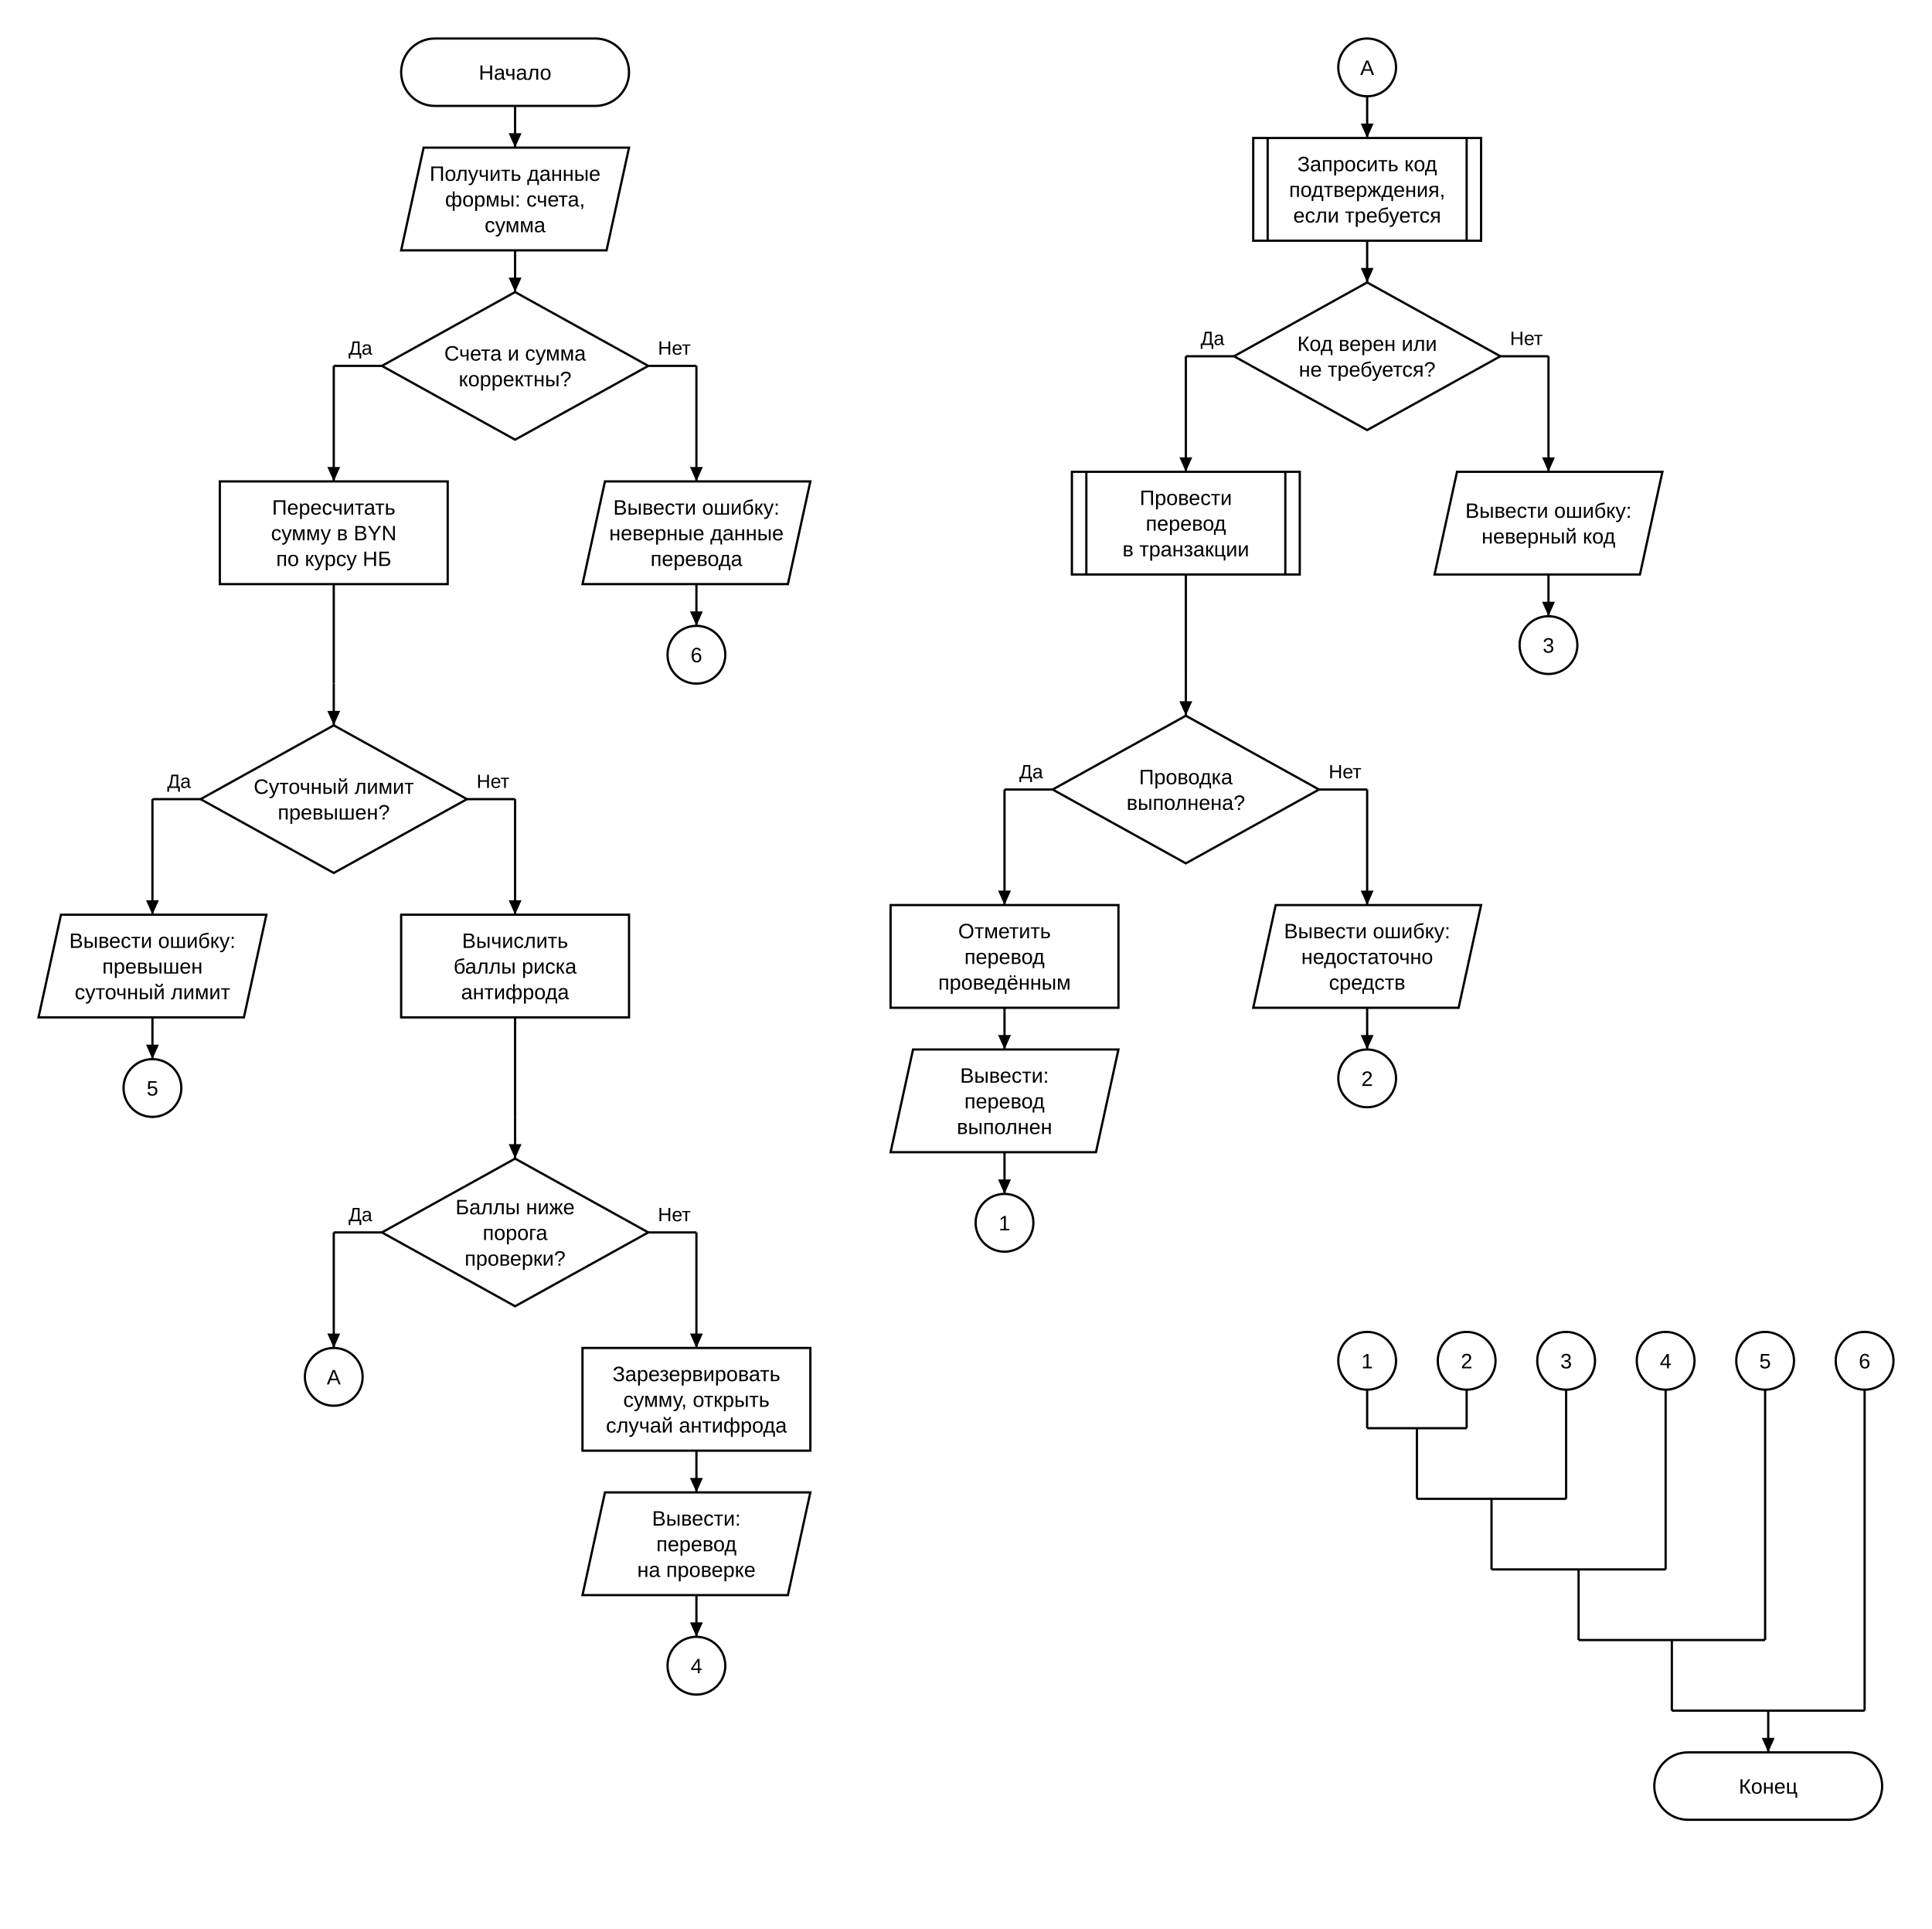
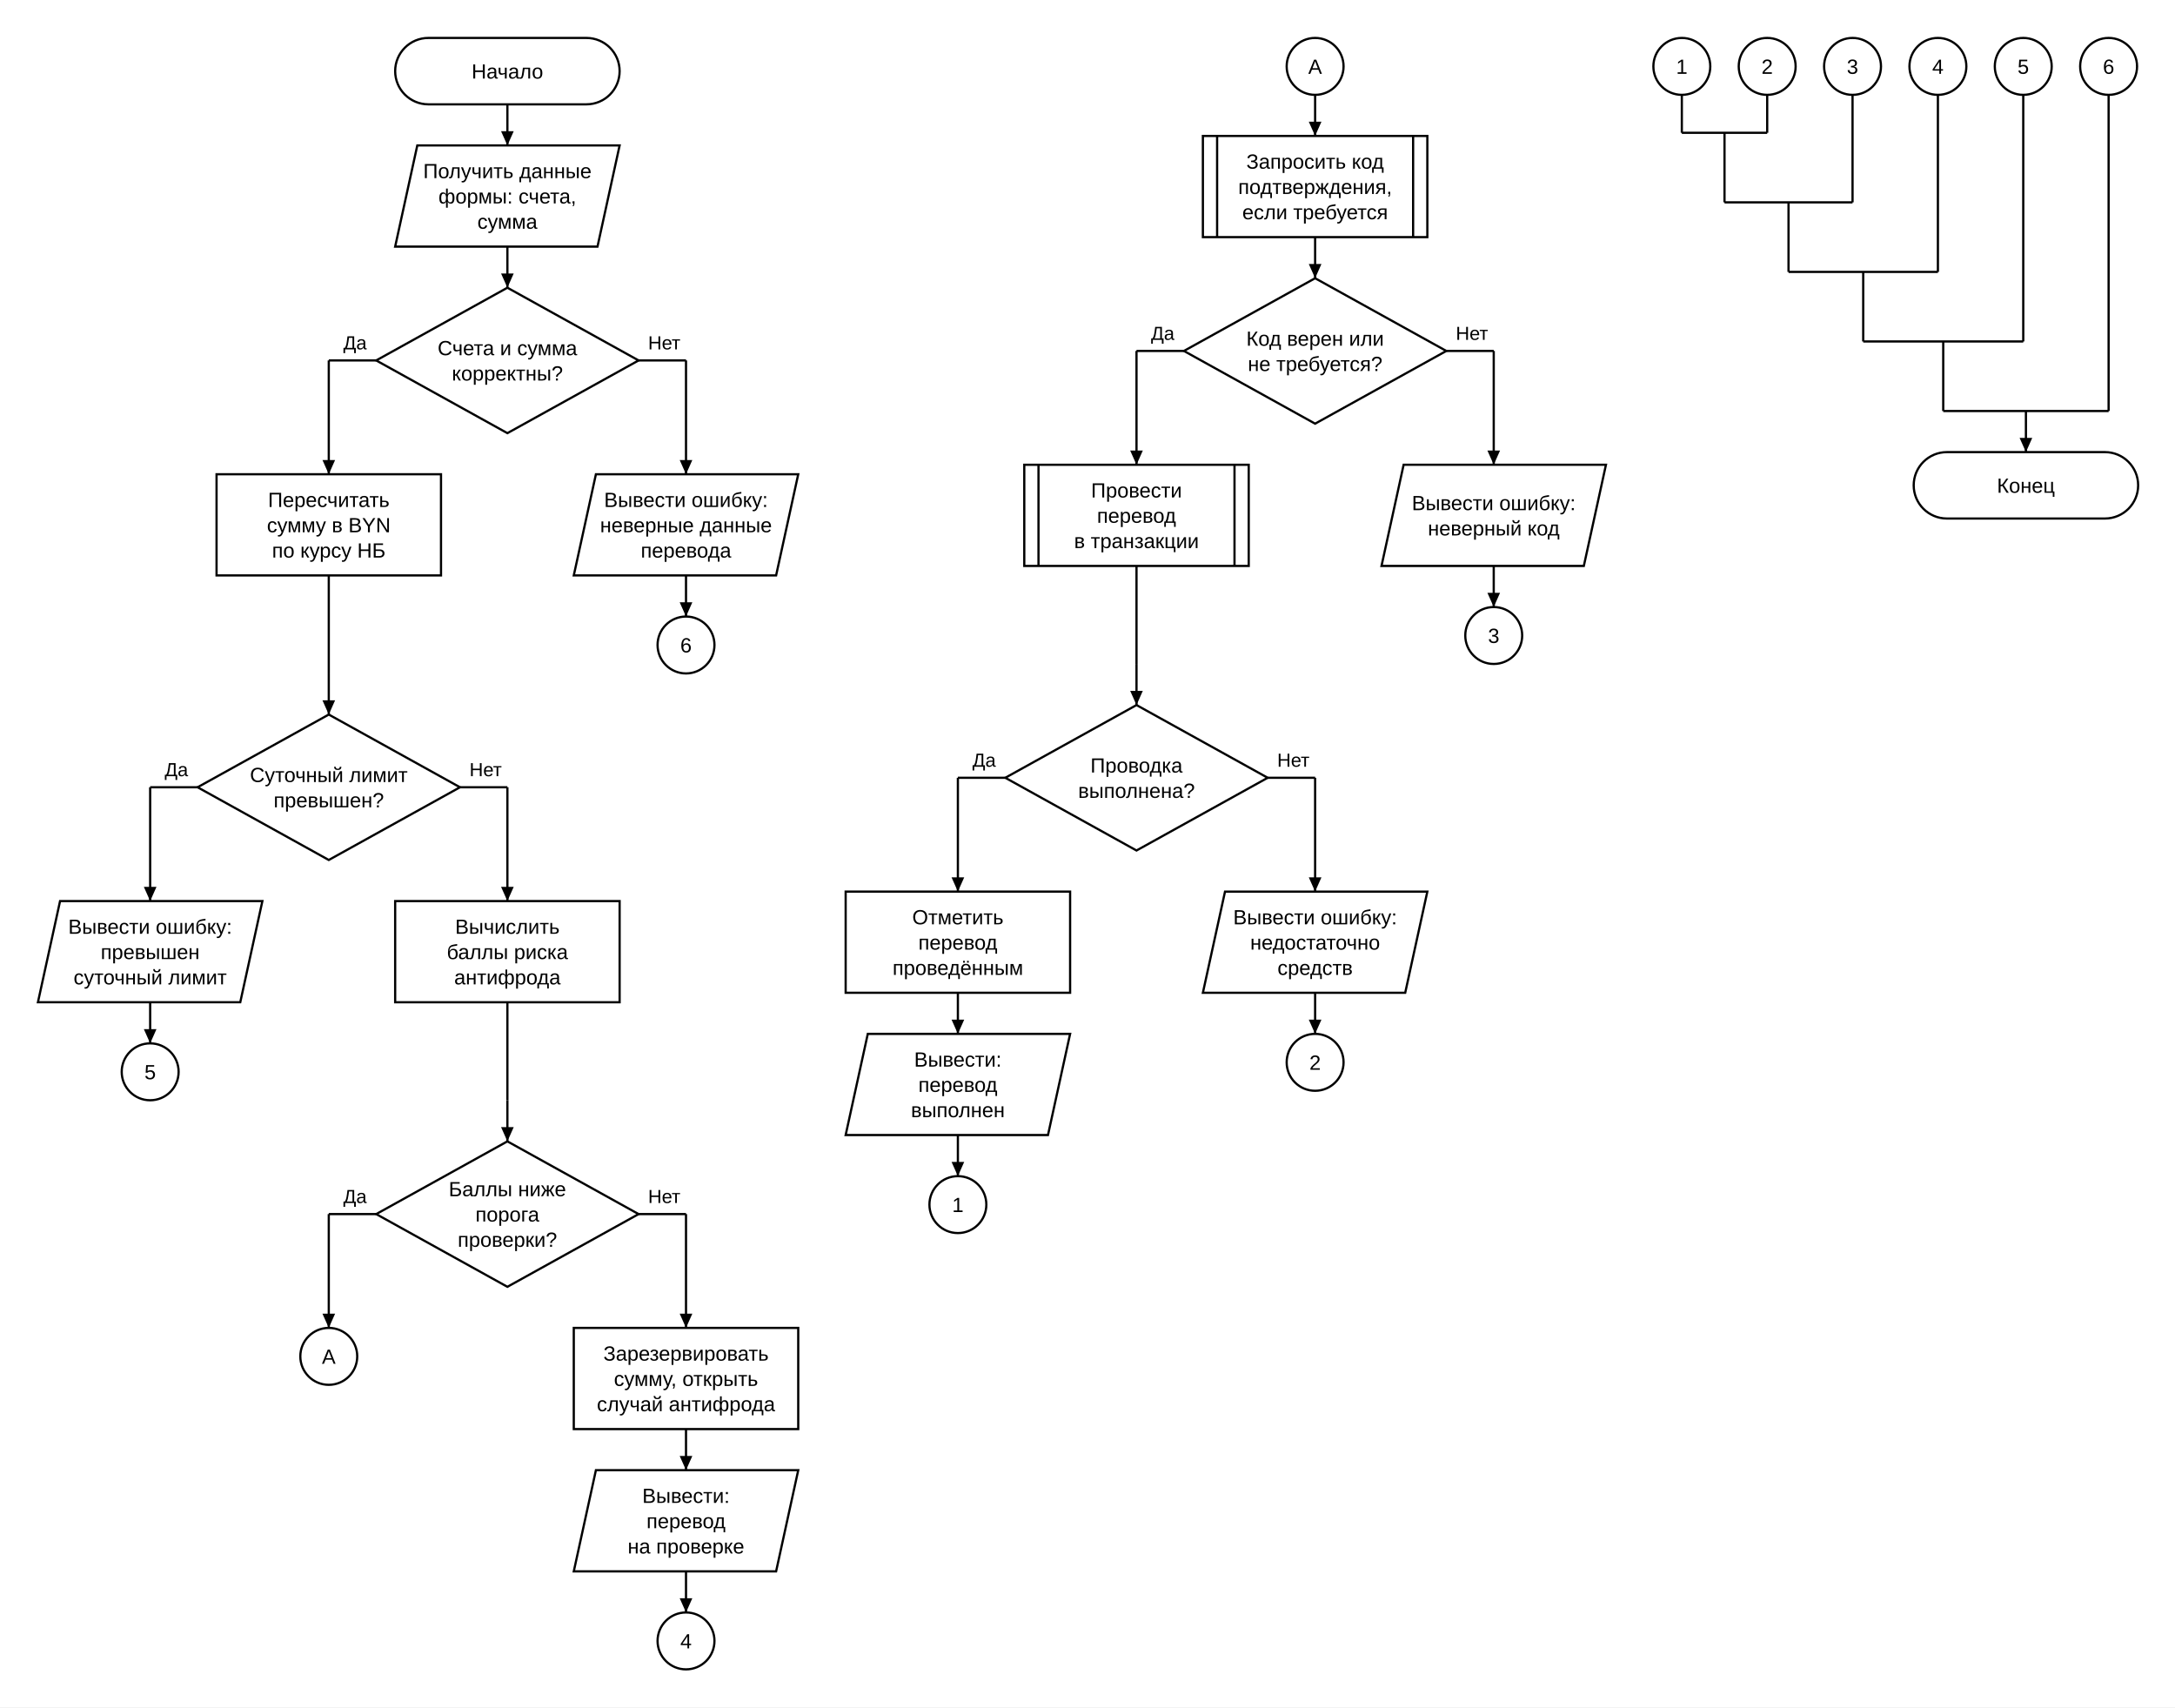
- <svg xmlns="http://www.w3.org/2000/svg" width="1204" height="1202" viewBox="0 0 1204 1202">
-   <rect x="0" y="0" width="1204" height="1202" fill="white" />
+ <svg xmlns="http://www.w3.org/2000/svg" width="1376" height="1080" viewBox="0 0 1376 1080">
+   <rect x="0" y="0" width="1376" height="1080" fill="white" />
  <defs>
    <marker id="a" markerWidth="9" markerHeight="8" refX="9" refY="4" orient="auto" markerUnits="userSpaceOnUse">
      <path d="M0,0 L9,4 L0,8 z" fill="#000" />
    </marker>
  </defs>
  <rect x="250.0" y="24" width="142" height="42" rx="21.0" ry="21.0" fill="white" stroke="#000" stroke-width="1.4" />
  <text x="321.0" y="49.7" text-anchor="middle" font-size="13" font-weight="normal" font-family="Arial, Liberation Sans, Helvetica, sans-serif">Начало</text>
  <path d="M321.0,66 L321.0,92" fill="none" stroke="#000" stroke-width="1.4" marker-end="url(#a)" />
  <polygon points="264.0,92 392.0,92 378.0,156 250.0,156" fill="white" stroke="#000" stroke-width="1.4" />
  <text x="321.0" y="112.7" text-anchor="middle" font-size="13" font-weight="normal" font-family="Arial, Liberation Sans, Helvetica, sans-serif">Получить данные</text>
  <text x="321.0" y="128.7" text-anchor="middle" font-size="13" font-weight="normal" font-family="Arial, Liberation Sans, Helvetica, sans-serif">формы: счета,</text>
  <text x="321.0" y="144.7" text-anchor="middle" font-size="13" font-weight="normal" font-family="Arial, Liberation Sans, Helvetica, sans-serif">сумма</text>
  <path d="M321.0,156 L321.0,182" fill="none" stroke="#000" stroke-width="1.4" marker-end="url(#a)" />
  <polygon points="321.0,182 404.0,228.0 321.0,274 238.0,228.0" fill="white" stroke="#000" stroke-width="1.4" />
  <text x="321.0" y="224.7" text-anchor="middle" font-size="13" font-weight="normal" font-family="Arial, Liberation Sans, Helvetica, sans-serif">Счета и сумма</text>
  <text x="321.0" y="240.7" text-anchor="middle" font-size="13" font-weight="normal" font-family="Arial, Liberation Sans, Helvetica, sans-serif">корректны?</text>
  <path d="M238.0,228.0 L208.0,228.0" fill="none" stroke="#000" stroke-width="1.4" />
  <path d="M404.0,228.0 L434.0,228.0" fill="none" stroke="#000" stroke-width="1.4" />
  <text x="232.0" y="221.0" text-anchor="end" font-size="12" font-family="Arial, Liberation Sans, Helvetica, sans-serif">Да</text>
  <text x="410.0" y="221.0" text-anchor="start" font-size="12" font-family="Arial, Liberation Sans, Helvetica, sans-serif">Нет</text>
  <path d="M208.0,228.0 L208.0,300" fill="none" stroke="#000" stroke-width="1.4" marker-end="url(#a)" />
  <rect x="137.0" y="300" width="142" height="64" fill="white" stroke="#000" stroke-width="1.4" />
  <text x="208.0" y="320.7" text-anchor="middle" font-size="13" font-weight="normal" font-family="Arial, Liberation Sans, Helvetica, sans-serif">Пересчитать</text>
  <text x="208.0" y="336.7" text-anchor="middle" font-size="13" font-weight="normal" font-family="Arial, Liberation Sans, Helvetica, sans-serif">сумму в BYN</text>
  <text x="208.0" y="352.7" text-anchor="middle" font-size="13" font-weight="normal" font-family="Arial, Liberation Sans, Helvetica, sans-serif">по курсу НБ</text>
  <path d="M434.0,228.0 L434.0,300" fill="none" stroke="#000" stroke-width="1.4" marker-end="url(#a)" />
  <polygon points="377.0,300 505.0,300 491.0,364 363.0,364" fill="white" stroke="#000" stroke-width="1.4" />
  <text x="434.0" y="320.7" text-anchor="middle" font-size="13" font-weight="normal" font-family="Arial, Liberation Sans, Helvetica, sans-serif">Вывести ошибку:</text>
  <text x="434.0" y="336.7" text-anchor="middle" font-size="13" font-weight="normal" font-family="Arial, Liberation Sans, Helvetica, sans-serif">неверные данные</text>
  <text x="434.0" y="352.7" text-anchor="middle" font-size="13" font-weight="normal" font-family="Arial, Liberation Sans, Helvetica, sans-serif">перевода</text>
  <path d="M434.0,364 L434.0,390" fill="none" stroke="#000" stroke-width="1.4" marker-end="url(#a)" />
  <circle cx="434.0" cy="408" r="18" fill="white" stroke="#000" stroke-width="1.4" />
  <text x="434.0" y="412.7" text-anchor="middle" font-size="13" font-weight="normal" font-family="Arial, Liberation Sans, Helvetica, sans-serif">6</text>
  <path d="M208.0,364 L208.0,426.0" fill="none" stroke="#000" stroke-width="1.4" />
  <path d="M208.0,426.0 L208.0,452.0" fill="none" stroke="#000" stroke-width="1.4" marker-end="url(#a)" />
  <polygon points="208.0,452.0 291.0,498.0 208.0,544.0 125.0,498.0" fill="white" stroke="#000" stroke-width="1.4" />
  <text x="208.0" y="494.7" text-anchor="middle" font-size="13" font-weight="normal" font-family="Arial, Liberation Sans, Helvetica, sans-serif">Суточный лимит</text>
  <text x="208.0" y="510.7" text-anchor="middle" font-size="13" font-weight="normal" font-family="Arial, Liberation Sans, Helvetica, sans-serif">превышен?</text>
  <path d="M125.0,498.0 L95.0,498.0" fill="none" stroke="#000" stroke-width="1.4" />
  <path d="M291.0,498.0 L321.0,498.0" fill="none" stroke="#000" stroke-width="1.4" />
  <text x="119.0" y="491.0" text-anchor="end" font-size="12" font-family="Arial, Liberation Sans, Helvetica, sans-serif">Да</text>
  <text x="297.0" y="491.0" text-anchor="start" font-size="12" font-family="Arial, Liberation Sans, Helvetica, sans-serif">Нет</text>
  <path d="M95.0,498.0 L95.0,570.0" fill="none" stroke="#000" stroke-width="1.4" marker-end="url(#a)" />
  <polygon points="38.0,570.0 166.0,570.0 152.0,634.0 24.0,634.0" fill="white" stroke="#000" stroke-width="1.4" />
  <text x="95.0" y="590.7" text-anchor="middle" font-size="13" font-weight="normal" font-family="Arial, Liberation Sans, Helvetica, sans-serif">Вывести ошибку:</text>
  <text x="95.0" y="606.7" text-anchor="middle" font-size="13" font-weight="normal" font-family="Arial, Liberation Sans, Helvetica, sans-serif">превышен</text>
  <text x="95.0" y="622.7" text-anchor="middle" font-size="13" font-weight="normal" font-family="Arial, Liberation Sans, Helvetica, sans-serif">суточный лимит</text>
  <path d="M95.0,634.0 L95.0,660.0" fill="none" stroke="#000" stroke-width="1.4" marker-end="url(#a)" />
  <circle cx="95.0" cy="678.0" r="18" fill="white" stroke="#000" stroke-width="1.4" />
  <text x="95.0" y="682.7" text-anchor="middle" font-size="13" font-weight="normal" font-family="Arial, Liberation Sans, Helvetica, sans-serif">5</text>
  <path d="M321.0,498.0 L321.0,570.0" fill="none" stroke="#000" stroke-width="1.4" marker-end="url(#a)" />
  <rect x="250.0" y="570.0" width="142" height="64" fill="white" stroke="#000" stroke-width="1.4" />
  <text x="321.0" y="590.7" text-anchor="middle" font-size="13" font-weight="normal" font-family="Arial, Liberation Sans, Helvetica, sans-serif">Вычислить</text>
  <text x="321.0" y="606.7" text-anchor="middle" font-size="13" font-weight="normal" font-family="Arial, Liberation Sans, Helvetica, sans-serif">баллы риска</text>
  <text x="321.0" y="622.7" text-anchor="middle" font-size="13" font-weight="normal" font-family="Arial, Liberation Sans, Helvetica, sans-serif">антифрода</text>
  <path d="M321.0,634.0 L321.0,696.0" fill="none" stroke="#000" stroke-width="1.4" />
  <path d="M321.0,696.0 L321.0,722.0" fill="none" stroke="#000" stroke-width="1.4" marker-end="url(#a)" />
  <polygon points="321.0,722.0 404.0,768.0 321.0,814.0 238.0,768.0" fill="white" stroke="#000" stroke-width="1.4" />
  <text x="321.0" y="756.7" text-anchor="middle" font-size="13" font-weight="normal" font-family="Arial, Liberation Sans, Helvetica, sans-serif">Баллы ниже</text>
  <text x="321.0" y="772.7" text-anchor="middle" font-size="13" font-weight="normal" font-family="Arial, Liberation Sans, Helvetica, sans-serif">порога</text>
  <text x="321.0" y="788.7" text-anchor="middle" font-size="13" font-weight="normal" font-family="Arial, Liberation Sans, Helvetica, sans-serif">проверки?</text>
  <path d="M238.0,768.0 L208.0,768.0" fill="none" stroke="#000" stroke-width="1.4" />
  <path d="M404.0,768.0 L434.0,768.0" fill="none" stroke="#000" stroke-width="1.4" />
  <text x="232.0" y="761.0" text-anchor="end" font-size="12" font-family="Arial, Liberation Sans, Helvetica, sans-serif">Да</text>
  <text x="410.0" y="761.0" text-anchor="start" font-size="12" font-family="Arial, Liberation Sans, Helvetica, sans-serif">Нет</text>
  <path d="M208.0,768.0 L208.0,840.0" fill="none" stroke="#000" stroke-width="1.4" marker-end="url(#a)" />
  <circle cx="208.0" cy="858.0" r="18" fill="white" stroke="#000" stroke-width="1.4" />
  <text x="208.0" y="862.7" text-anchor="middle" font-size="13" font-weight="normal" font-family="Arial, Liberation Sans, Helvetica, sans-serif">А</text>
  <path d="M434.0,768.0 L434.0,840.0" fill="none" stroke="#000" stroke-width="1.4" marker-end="url(#a)" />
  <rect x="363.0" y="840.0" width="142" height="64" fill="white" stroke="#000" stroke-width="1.4" />
  <text x="434.0" y="860.7" text-anchor="middle" font-size="13" font-weight="normal" font-family="Arial, Liberation Sans, Helvetica, sans-serif">Зарезервировать</text>
  <text x="434.0" y="876.7" text-anchor="middle" font-size="13" font-weight="normal" font-family="Arial, Liberation Sans, Helvetica, sans-serif">сумму, открыть</text>
  <text x="434.0" y="892.7" text-anchor="middle" font-size="13" font-weight="normal" font-family="Arial, Liberation Sans, Helvetica, sans-serif">случай антифрода</text>
  <path d="M434.0,904.0 L434.0,930.0" fill="none" stroke="#000" stroke-width="1.4" marker-end="url(#a)" />
  <polygon points="377.0,930.0 505.0,930.0 491.0,994.0 363.0,994.0" fill="white" stroke="#000" stroke-width="1.4" />
  <text x="434.0" y="950.7" text-anchor="middle" font-size="13" font-weight="normal" font-family="Arial, Liberation Sans, Helvetica, sans-serif">Вывести:</text>
  <text x="434.0" y="966.7" text-anchor="middle" font-size="13" font-weight="normal" font-family="Arial, Liberation Sans, Helvetica, sans-serif">перевод</text>
  <text x="434.0" y="982.7" text-anchor="middle" font-size="13" font-weight="normal" font-family="Arial, Liberation Sans, Helvetica, sans-serif">на проверке</text>
  <path d="M434.0,994.0 L434.0,1020.0" fill="none" stroke="#000" stroke-width="1.4" marker-end="url(#a)" />
  <circle cx="434.0" cy="1038.0" r="18" fill="white" stroke="#000" stroke-width="1.4" />
  <text x="434.0" y="1042.7" text-anchor="middle" font-size="13" font-weight="normal" font-family="Arial, Liberation Sans, Helvetica, sans-serif">4</text>
-   <circle cx="852.0" cy="42" r="18" fill="white" stroke="#000" stroke-width="1.4" />
-   <text x="852.0" y="46.7" text-anchor="middle" font-size="13" font-weight="normal" font-family="Arial, Liberation Sans, Helvetica, sans-serif">А</text>
-   <path d="M852.0,60 L852.0,86" fill="none" stroke="#000" stroke-width="1.4" marker-end="url(#a)" />
-   <rect x="781.0" y="86" width="142" height="64" fill="white" stroke="#000" stroke-width="1.4" />
-   <text x="852.0" y="106.7" text-anchor="middle" font-size="13" font-weight="normal" font-family="Arial, Liberation Sans, Helvetica, sans-serif">Запросить код</text>
-   <text x="852.0" y="122.7" text-anchor="middle" font-size="13" font-weight="normal" font-family="Arial, Liberation Sans, Helvetica, sans-serif">подтверждения,</text>
-   <text x="852.0" y="138.7" text-anchor="middle" font-size="13" font-weight="normal" font-family="Arial, Liberation Sans, Helvetica, sans-serif">если требуется</text>
-   <path d="M790.0,86 L790.0,150" fill="none" stroke="#000" stroke-width="1.4" />
-   <path d="M914.0,86 L914.0,150" fill="none" stroke="#000" stroke-width="1.4" />
-   <path d="M852.0,150 L852.0,176" fill="none" stroke="#000" stroke-width="1.4" marker-end="url(#a)" />
-   <polygon points="852.0,176 935.0,222.0 852.0,268 769.0,222.0" fill="white" stroke="#000" stroke-width="1.4" />
-   <text x="852.0" y="218.7" text-anchor="middle" font-size="13" font-weight="normal" font-family="Arial, Liberation Sans, Helvetica, sans-serif">Код верен или</text>
-   <text x="852.0" y="234.7" text-anchor="middle" font-size="13" font-weight="normal" font-family="Arial, Liberation Sans, Helvetica, sans-serif">не требуется?</text>
-   <path d="M769.0,222.0 L739.0,222.0" fill="none" stroke="#000" stroke-width="1.4" />
-   <path d="M935.0,222.0 L965.0,222.0" fill="none" stroke="#000" stroke-width="1.4" />
-   <text x="763.0" y="215.0" text-anchor="end" font-size="12" font-family="Arial, Liberation Sans, Helvetica, sans-serif">Да</text>
-   <text x="941.0" y="215.0" text-anchor="start" font-size="12" font-family="Arial, Liberation Sans, Helvetica, sans-serif">Нет</text>
-   <path d="M739.0,222.0 L739.0,294" fill="none" stroke="#000" stroke-width="1.4" marker-end="url(#a)" />
-   <rect x="668.0" y="294" width="142" height="64" fill="white" stroke="#000" stroke-width="1.4" />
-   <text x="739.0" y="314.7" text-anchor="middle" font-size="13" font-weight="normal" font-family="Arial, Liberation Sans, Helvetica, sans-serif">Провести</text>
-   <text x="739.0" y="330.7" text-anchor="middle" font-size="13" font-weight="normal" font-family="Arial, Liberation Sans, Helvetica, sans-serif">перевод</text>
-   <text x="739.0" y="346.7" text-anchor="middle" font-size="13" font-weight="normal" font-family="Arial, Liberation Sans, Helvetica, sans-serif">в транзакции</text>
-   <path d="M677.0,294 L677.0,358" fill="none" stroke="#000" stroke-width="1.4" />
-   <path d="M801.0,294 L801.0,358" fill="none" stroke="#000" stroke-width="1.4" />
-   <path d="M965.0,222.0 L965.0,294" fill="none" stroke="#000" stroke-width="1.4" marker-end="url(#a)" />
-   <polygon points="908.0,294 1036.0,294 1022.0,358 894.0,358" fill="white" stroke="#000" stroke-width="1.4" />
-   <text x="965.0" y="322.7" text-anchor="middle" font-size="13" font-weight="normal" font-family="Arial, Liberation Sans, Helvetica, sans-serif">Вывести ошибку:</text>
-   <text x="965.0" y="338.7" text-anchor="middle" font-size="13" font-weight="normal" font-family="Arial, Liberation Sans, Helvetica, sans-serif">неверный код</text>
-   <path d="M965.0,358 L965.0,384" fill="none" stroke="#000" stroke-width="1.4" marker-end="url(#a)" />
-   <circle cx="965.0" cy="402" r="18" fill="white" stroke="#000" stroke-width="1.4" />
-   <text x="965.0" y="406.7" text-anchor="middle" font-size="13" font-weight="normal" font-family="Arial, Liberation Sans, Helvetica, sans-serif">3</text>
-   <path d="M739.0,358 L739.0,420.0" fill="none" stroke="#000" stroke-width="1.4" />
-   <path d="M739.0,420.0 L739.0,446.0" fill="none" stroke="#000" stroke-width="1.4" marker-end="url(#a)" />
-   <polygon points="739.0,446.0 822.0,492.0 739.0,538.0 656.0,492.0" fill="white" stroke="#000" stroke-width="1.4" />
-   <text x="739.0" y="488.7" text-anchor="middle" font-size="13" font-weight="normal" font-family="Arial, Liberation Sans, Helvetica, sans-serif">Проводка</text>
-   <text x="739.0" y="504.7" text-anchor="middle" font-size="13" font-weight="normal" font-family="Arial, Liberation Sans, Helvetica, sans-serif">выполнена?</text>
-   <path d="M656.0,492.0 L626.0,492.0" fill="none" stroke="#000" stroke-width="1.4" />
-   <path d="M822.0,492.0 L852.0,492.0" fill="none" stroke="#000" stroke-width="1.4" />
-   <text x="650.0" y="485.0" text-anchor="end" font-size="12" font-family="Arial, Liberation Sans, Helvetica, sans-serif">Да</text>
-   <text x="828.0" y="485.0" text-anchor="start" font-size="12" font-family="Arial, Liberation Sans, Helvetica, sans-serif">Нет</text>
-   <path d="M626.0,492.0 L626.0,564.0" fill="none" stroke="#000" stroke-width="1.4" marker-end="url(#a)" />
-   <rect x="555.0" y="564.0" width="142" height="64" fill="white" stroke="#000" stroke-width="1.4" />
-   <text x="626.0" y="584.7" text-anchor="middle" font-size="13" font-weight="normal" font-family="Arial, Liberation Sans, Helvetica, sans-serif">Отметить</text>
-   <text x="626.0" y="600.7" text-anchor="middle" font-size="13" font-weight="normal" font-family="Arial, Liberation Sans, Helvetica, sans-serif">перевод</text>
-   <text x="626.0" y="616.7" text-anchor="middle" font-size="13" font-weight="normal" font-family="Arial, Liberation Sans, Helvetica, sans-serif">проведённым</text>
-   <path d="M626.0,628.0 L626.0,654.0" fill="none" stroke="#000" stroke-width="1.4" marker-end="url(#a)" />
-   <polygon points="569.0,654.0 697.0,654.0 683.0,718.0 555.0,718.0" fill="white" stroke="#000" stroke-width="1.4" />
-   <text x="626.0" y="674.7" text-anchor="middle" font-size="13" font-weight="normal" font-family="Arial, Liberation Sans, Helvetica, sans-serif">Вывести:</text>
-   <text x="626.0" y="690.7" text-anchor="middle" font-size="13" font-weight="normal" font-family="Arial, Liberation Sans, Helvetica, sans-serif">перевод</text>
-   <text x="626.0" y="706.7" text-anchor="middle" font-size="13" font-weight="normal" font-family="Arial, Liberation Sans, Helvetica, sans-serif">выполнен</text>
-   <path d="M626.0,718.0 L626.0,744.0" fill="none" stroke="#000" stroke-width="1.4" marker-end="url(#a)" />
-   <circle cx="626.0" cy="762.0" r="18" fill="white" stroke="#000" stroke-width="1.4" />
-   <text x="626.0" y="766.7" text-anchor="middle" font-size="13" font-weight="normal" font-family="Arial, Liberation Sans, Helvetica, sans-serif">1</text>
-   <path d="M852.0,492.0 L852.0,564.0" fill="none" stroke="#000" stroke-width="1.4" marker-end="url(#a)" />
-   <polygon points="795.0,564.0 923.0,564.0 909.0,628.0 781.0,628.0" fill="white" stroke="#000" stroke-width="1.4" />
-   <text x="852.0" y="584.7" text-anchor="middle" font-size="13" font-weight="normal" font-family="Arial, Liberation Sans, Helvetica, sans-serif">Вывести ошибку:</text>
-   <text x="852.0" y="600.7" text-anchor="middle" font-size="13" font-weight="normal" font-family="Arial, Liberation Sans, Helvetica, sans-serif">недостаточно</text>
-   <text x="852.0" y="616.7" text-anchor="middle" font-size="13" font-weight="normal" font-family="Arial, Liberation Sans, Helvetica, sans-serif">средств</text>
-   <path d="M852.0,628.0 L852.0,654.0" fill="none" stroke="#000" stroke-width="1.4" marker-end="url(#a)" />
-   <circle cx="852.0" cy="672.0" r="18" fill="white" stroke="#000" stroke-width="1.4" />
-   <text x="852.0" y="676.7" text-anchor="middle" font-size="13" font-weight="normal" font-family="Arial, Liberation Sans, Helvetica, sans-serif">2</text>
-   <circle cx="852.0" cy="848.0" r="18" fill="white" stroke="#000" stroke-width="1.4" />
-   <text x="852.0" y="852.7" text-anchor="middle" font-size="13" font-weight="normal" font-family="Arial, Liberation Sans, Helvetica, sans-serif">1</text>
-   <circle cx="914.0" cy="848.0" r="18" fill="white" stroke="#000" stroke-width="1.4" />
-   <text x="914.0" y="852.7" text-anchor="middle" font-size="13" font-weight="normal" font-family="Arial, Liberation Sans, Helvetica, sans-serif">2</text>
-   <circle cx="976.0" cy="848.0" r="18" fill="white" stroke="#000" stroke-width="1.4" />
-   <text x="976.0" y="852.7" text-anchor="middle" font-size="13" font-weight="normal" font-family="Arial, Liberation Sans, Helvetica, sans-serif">3</text>
-   <circle cx="1038.0" cy="848.0" r="18" fill="white" stroke="#000" stroke-width="1.4" />
-   <text x="1038.0" y="852.7" text-anchor="middle" font-size="13" font-weight="normal" font-family="Arial, Liberation Sans, Helvetica, sans-serif">4</text>
-   <circle cx="1100.0" cy="848.0" r="18" fill="white" stroke="#000" stroke-width="1.4" />
-   <text x="1100.0" y="852.7" text-anchor="middle" font-size="13" font-weight="normal" font-family="Arial, Liberation Sans, Helvetica, sans-serif">5</text>
-   <circle cx="1162.0" cy="848.0" r="18" fill="white" stroke="#000" stroke-width="1.4" />
-   <text x="1162.0" y="852.7" text-anchor="middle" font-size="13" font-weight="normal" font-family="Arial, Liberation Sans, Helvetica, sans-serif">6</text>
-   <path d="M852.0,866.0 L852.0,890.0" fill="none" stroke="#000" stroke-width="1.4" />
-   <path d="M914.0,866.0 L914.0,890.0" fill="none" stroke="#000" stroke-width="1.4" />
-   <path d="M852.0,890.0 L914.0,890.0" fill="none" stroke="#000" stroke-width="1.4" />
-   <path d="M883.0,890.0 L883.0,934.0" fill="none" stroke="#000" stroke-width="1.4" />
-   <path d="M976.0,866.0 L976.0,934.0" fill="none" stroke="#000" stroke-width="1.4" />
-   <path d="M883.0,934.0 L976.0,934.0" fill="none" stroke="#000" stroke-width="1.4" />
-   <path d="M929.5,934.0 L929.5,978.0" fill="none" stroke="#000" stroke-width="1.4" />
-   <path d="M1038.0,866.0 L1038.0,978.0" fill="none" stroke="#000" stroke-width="1.4" />
-   <path d="M929.5,978.0 L1038.0,978.0" fill="none" stroke="#000" stroke-width="1.4" />
-   <path d="M983.75,978.0 L983.75,1022.0" fill="none" stroke="#000" stroke-width="1.4" />
-   <path d="M1100.0,866.0 L1100.0,1022.0" fill="none" stroke="#000" stroke-width="1.4" />
-   <path d="M983.75,1022.0 L1100.0,1022.0" fill="none" stroke="#000" stroke-width="1.4" />
-   <path d="M1041.875,1022.0 L1041.875,1066.0" fill="none" stroke="#000" stroke-width="1.4" />
-   <path d="M1162.0,866.0 L1162.0,1066.0" fill="none" stroke="#000" stroke-width="1.4" />
-   <path d="M1041.875,1066.0 L1162.0,1066.0" fill="none" stroke="#000" stroke-width="1.4" />
-   <path d="M1101.938,1066.0 L1101.938,1092.0" fill="none" stroke="#000" stroke-width="1.4" marker-end="url(#a)" />
-   <rect x="1030.938" y="1092.0" width="142" height="42" rx="21.0" ry="21.0" fill="white" stroke="#000" stroke-width="1.4" />
-   <text x="1101.938" y="1117.7" text-anchor="middle" font-size="13" font-weight="normal" font-family="Arial, Liberation Sans, Helvetica, sans-serif">Конец</text>
+   <circle cx="832.0" cy="42" r="18" fill="white" stroke="#000" stroke-width="1.4" />
+   <text x="832.0" y="46.7" text-anchor="middle" font-size="13" font-weight="normal" font-family="Arial, Liberation Sans, Helvetica, sans-serif">А</text>
+   <path d="M832.0,60 L832.0,86" fill="none" stroke="#000" stroke-width="1.4" marker-end="url(#a)" />
+   <rect x="761.0" y="86" width="142" height="64" fill="white" stroke="#000" stroke-width="1.4" />
+   <text x="832.0" y="106.7" text-anchor="middle" font-size="13" font-weight="normal" font-family="Arial, Liberation Sans, Helvetica, sans-serif">Запросить код</text>
+   <text x="832.0" y="122.7" text-anchor="middle" font-size="13" font-weight="normal" font-family="Arial, Liberation Sans, Helvetica, sans-serif">подтверждения,</text>
+   <text x="832.0" y="138.7" text-anchor="middle" font-size="13" font-weight="normal" font-family="Arial, Liberation Sans, Helvetica, sans-serif">если требуется</text>
+   <path d="M770.0,86 L770.0,150" fill="none" stroke="#000" stroke-width="1.4" />
+   <path d="M894.0,86 L894.0,150" fill="none" stroke="#000" stroke-width="1.4" />
+   <path d="M832.0,150 L832.0,176" fill="none" stroke="#000" stroke-width="1.4" marker-end="url(#a)" />
+   <polygon points="832.0,176 915.0,222.0 832.0,268 749.0,222.0" fill="white" stroke="#000" stroke-width="1.4" />
+   <text x="832.0" y="218.7" text-anchor="middle" font-size="13" font-weight="normal" font-family="Arial, Liberation Sans, Helvetica, sans-serif">Код верен или</text>
+   <text x="832.0" y="234.7" text-anchor="middle" font-size="13" font-weight="normal" font-family="Arial, Liberation Sans, Helvetica, sans-serif">не требуется?</text>
+   <path d="M749.0,222.0 L719.0,222.0" fill="none" stroke="#000" stroke-width="1.4" />
+   <path d="M915.0,222.0 L945.0,222.0" fill="none" stroke="#000" stroke-width="1.4" />
+   <text x="743.0" y="215.0" text-anchor="end" font-size="12" font-family="Arial, Liberation Sans, Helvetica, sans-serif">Да</text>
+   <text x="921.0" y="215.0" text-anchor="start" font-size="12" font-family="Arial, Liberation Sans, Helvetica, sans-serif">Нет</text>
+   <path d="M719.0,222.0 L719.0,294" fill="none" stroke="#000" stroke-width="1.4" marker-end="url(#a)" />
+   <rect x="648.0" y="294" width="142" height="64" fill="white" stroke="#000" stroke-width="1.4" />
+   <text x="719.0" y="314.7" text-anchor="middle" font-size="13" font-weight="normal" font-family="Arial, Liberation Sans, Helvetica, sans-serif">Провести</text>
+   <text x="719.0" y="330.7" text-anchor="middle" font-size="13" font-weight="normal" font-family="Arial, Liberation Sans, Helvetica, sans-serif">перевод</text>
+   <text x="719.0" y="346.7" text-anchor="middle" font-size="13" font-weight="normal" font-family="Arial, Liberation Sans, Helvetica, sans-serif">в транзакции</text>
+   <path d="M657.0,294 L657.0,358" fill="none" stroke="#000" stroke-width="1.4" />
+   <path d="M781.0,294 L781.0,358" fill="none" stroke="#000" stroke-width="1.4" />
+   <path d="M945.0,222.0 L945.0,294" fill="none" stroke="#000" stroke-width="1.4" marker-end="url(#a)" />
+   <polygon points="888.0,294 1016.0,294 1002.0,358 874.0,358" fill="white" stroke="#000" stroke-width="1.4" />
+   <text x="945.0" y="322.7" text-anchor="middle" font-size="13" font-weight="normal" font-family="Arial, Liberation Sans, Helvetica, sans-serif">Вывести ошибку:</text>
+   <text x="945.0" y="338.7" text-anchor="middle" font-size="13" font-weight="normal" font-family="Arial, Liberation Sans, Helvetica, sans-serif">неверный код</text>
+   <path d="M945.0,358 L945.0,384" fill="none" stroke="#000" stroke-width="1.4" marker-end="url(#a)" />
+   <circle cx="945.0" cy="402" r="18" fill="white" stroke="#000" stroke-width="1.4" />
+   <text x="945.0" y="406.7" text-anchor="middle" font-size="13" font-weight="normal" font-family="Arial, Liberation Sans, Helvetica, sans-serif">3</text>
+   <path d="M719.0,358 L719.0,420.0" fill="none" stroke="#000" stroke-width="1.4" />
+   <path d="M719.0,420.0 L719.0,446.0" fill="none" stroke="#000" stroke-width="1.4" marker-end="url(#a)" />
+   <polygon points="719.0,446.0 802.0,492.0 719.0,538.0 636.0,492.0" fill="white" stroke="#000" stroke-width="1.4" />
+   <text x="719.0" y="488.7" text-anchor="middle" font-size="13" font-weight="normal" font-family="Arial, Liberation Sans, Helvetica, sans-serif">Проводка</text>
+   <text x="719.0" y="504.7" text-anchor="middle" font-size="13" font-weight="normal" font-family="Arial, Liberation Sans, Helvetica, sans-serif">выполнена?</text>
+   <path d="M636.0,492.0 L606.0,492.0" fill="none" stroke="#000" stroke-width="1.4" />
+   <path d="M802.0,492.0 L832.0,492.0" fill="none" stroke="#000" stroke-width="1.4" />
+   <text x="630.0" y="485.0" text-anchor="end" font-size="12" font-family="Arial, Liberation Sans, Helvetica, sans-serif">Да</text>
+   <text x="808.0" y="485.0" text-anchor="start" font-size="12" font-family="Arial, Liberation Sans, Helvetica, sans-serif">Нет</text>
+   <path d="M606.0,492.0 L606.0,564.0" fill="none" stroke="#000" stroke-width="1.4" marker-end="url(#a)" />
+   <rect x="535.0" y="564.0" width="142" height="64" fill="white" stroke="#000" stroke-width="1.4" />
+   <text x="606.0" y="584.7" text-anchor="middle" font-size="13" font-weight="normal" font-family="Arial, Liberation Sans, Helvetica, sans-serif">Отметить</text>
+   <text x="606.0" y="600.7" text-anchor="middle" font-size="13" font-weight="normal" font-family="Arial, Liberation Sans, Helvetica, sans-serif">перевод</text>
+   <text x="606.0" y="616.7" text-anchor="middle" font-size="13" font-weight="normal" font-family="Arial, Liberation Sans, Helvetica, sans-serif">проведённым</text>
+   <path d="M606.0,628.0 L606.0,654.0" fill="none" stroke="#000" stroke-width="1.4" marker-end="url(#a)" />
+   <polygon points="549.0,654.0 677.0,654.0 663.0,718.0 535.0,718.0" fill="white" stroke="#000" stroke-width="1.4" />
+   <text x="606.0" y="674.7" text-anchor="middle" font-size="13" font-weight="normal" font-family="Arial, Liberation Sans, Helvetica, sans-serif">Вывести:</text>
+   <text x="606.0" y="690.7" text-anchor="middle" font-size="13" font-weight="normal" font-family="Arial, Liberation Sans, Helvetica, sans-serif">перевод</text>
+   <text x="606.0" y="706.7" text-anchor="middle" font-size="13" font-weight="normal" font-family="Arial, Liberation Sans, Helvetica, sans-serif">выполнен</text>
+   <path d="M606.0,718.0 L606.0,744.0" fill="none" stroke="#000" stroke-width="1.4" marker-end="url(#a)" />
+   <circle cx="606.0" cy="762.0" r="18" fill="white" stroke="#000" stroke-width="1.4" />
+   <text x="606.0" y="766.7" text-anchor="middle" font-size="13" font-weight="normal" font-family="Arial, Liberation Sans, Helvetica, sans-serif">1</text>
+   <path d="M832.0,492.0 L832.0,564.0" fill="none" stroke="#000" stroke-width="1.4" marker-end="url(#a)" />
+   <polygon points="775.0,564.0 903.0,564.0 889.0,628.0 761.0,628.0" fill="white" stroke="#000" stroke-width="1.4" />
+   <text x="832.0" y="584.7" text-anchor="middle" font-size="13" font-weight="normal" font-family="Arial, Liberation Sans, Helvetica, sans-serif">Вывести ошибку:</text>
+   <text x="832.0" y="600.7" text-anchor="middle" font-size="13" font-weight="normal" font-family="Arial, Liberation Sans, Helvetica, sans-serif">недостаточно</text>
+   <text x="832.0" y="616.7" text-anchor="middle" font-size="13" font-weight="normal" font-family="Arial, Liberation Sans, Helvetica, sans-serif">средств</text>
+   <path d="M832.0,628.0 L832.0,654.0" fill="none" stroke="#000" stroke-width="1.4" marker-end="url(#a)" />
+   <circle cx="832.0" cy="672.0" r="18" fill="white" stroke="#000" stroke-width="1.4" />
+   <text x="832.0" y="676.7" text-anchor="middle" font-size="13" font-weight="normal" font-family="Arial, Liberation Sans, Helvetica, sans-serif">2</text>
+   <circle cx="1064.0" cy="42" r="18" fill="white" stroke="#000" stroke-width="1.4" />
+   <text x="1064.0" y="46.7" text-anchor="middle" font-size="13" font-weight="normal" font-family="Arial, Liberation Sans, Helvetica, sans-serif">1</text>
+   <circle cx="1118.0" cy="42" r="18" fill="white" stroke="#000" stroke-width="1.4" />
+   <text x="1118.0" y="46.7" text-anchor="middle" font-size="13" font-weight="normal" font-family="Arial, Liberation Sans, Helvetica, sans-serif">2</text>
+   <circle cx="1172.0" cy="42" r="18" fill="white" stroke="#000" stroke-width="1.4" />
+   <text x="1172.0" y="46.7" text-anchor="middle" font-size="13" font-weight="normal" font-family="Arial, Liberation Sans, Helvetica, sans-serif">3</text>
+   <circle cx="1226.0" cy="42" r="18" fill="white" stroke="#000" stroke-width="1.4" />
+   <text x="1226.0" y="46.7" text-anchor="middle" font-size="13" font-weight="normal" font-family="Arial, Liberation Sans, Helvetica, sans-serif">4</text>
+   <circle cx="1280.0" cy="42" r="18" fill="white" stroke="#000" stroke-width="1.4" />
+   <text x="1280.0" y="46.7" text-anchor="middle" font-size="13" font-weight="normal" font-family="Arial, Liberation Sans, Helvetica, sans-serif">5</text>
+   <circle cx="1334.0" cy="42" r="18" fill="white" stroke="#000" stroke-width="1.4" />
+   <text x="1334.0" y="46.7" text-anchor="middle" font-size="13" font-weight="normal" font-family="Arial, Liberation Sans, Helvetica, sans-serif">6</text>
+   <path d="M1064.0,60 L1064.0,84" fill="none" stroke="#000" stroke-width="1.4" />
+   <path d="M1118.0,60 L1118.0,84" fill="none" stroke="#000" stroke-width="1.4" />
+   <path d="M1064.0,84 L1118.0,84" fill="none" stroke="#000" stroke-width="1.4" />
+   <path d="M1091.0,84 L1091.0,128" fill="none" stroke="#000" stroke-width="1.4" />
+   <path d="M1172.0,60 L1172.0,128" fill="none" stroke="#000" stroke-width="1.4" />
+   <path d="M1091.0,128 L1172.0,128" fill="none" stroke="#000" stroke-width="1.4" />
+   <path d="M1131.5,128 L1131.5,172" fill="none" stroke="#000" stroke-width="1.4" />
+   <path d="M1226.0,60 L1226.0,172" fill="none" stroke="#000" stroke-width="1.4" />
+   <path d="M1131.5,172 L1226.0,172" fill="none" stroke="#000" stroke-width="1.4" />
+   <path d="M1178.75,172 L1178.75,216" fill="none" stroke="#000" stroke-width="1.4" />
+   <path d="M1280.0,60 L1280.0,216" fill="none" stroke="#000" stroke-width="1.4" />
+   <path d="M1178.75,216 L1280.0,216" fill="none" stroke="#000" stroke-width="1.4" />
+   <path d="M1229.375,216 L1229.375,260" fill="none" stroke="#000" stroke-width="1.4" />
+   <path d="M1334.0,60 L1334.0,260" fill="none" stroke="#000" stroke-width="1.4" />
+   <path d="M1229.375,260 L1334.0,260" fill="none" stroke="#000" stroke-width="1.4" />
+   <path d="M1281.688,260 L1281.688,286" fill="none" stroke="#000" stroke-width="1.4" marker-end="url(#a)" />
+   <rect x="1210.688" y="286" width="142" height="42" rx="21.0" ry="21.0" fill="white" stroke="#000" stroke-width="1.4" />
+   <text x="1281.688" y="311.7" text-anchor="middle" font-size="13" font-weight="normal" font-family="Arial, Liberation Sans, Helvetica, sans-serif">Конец</text>
</svg>
